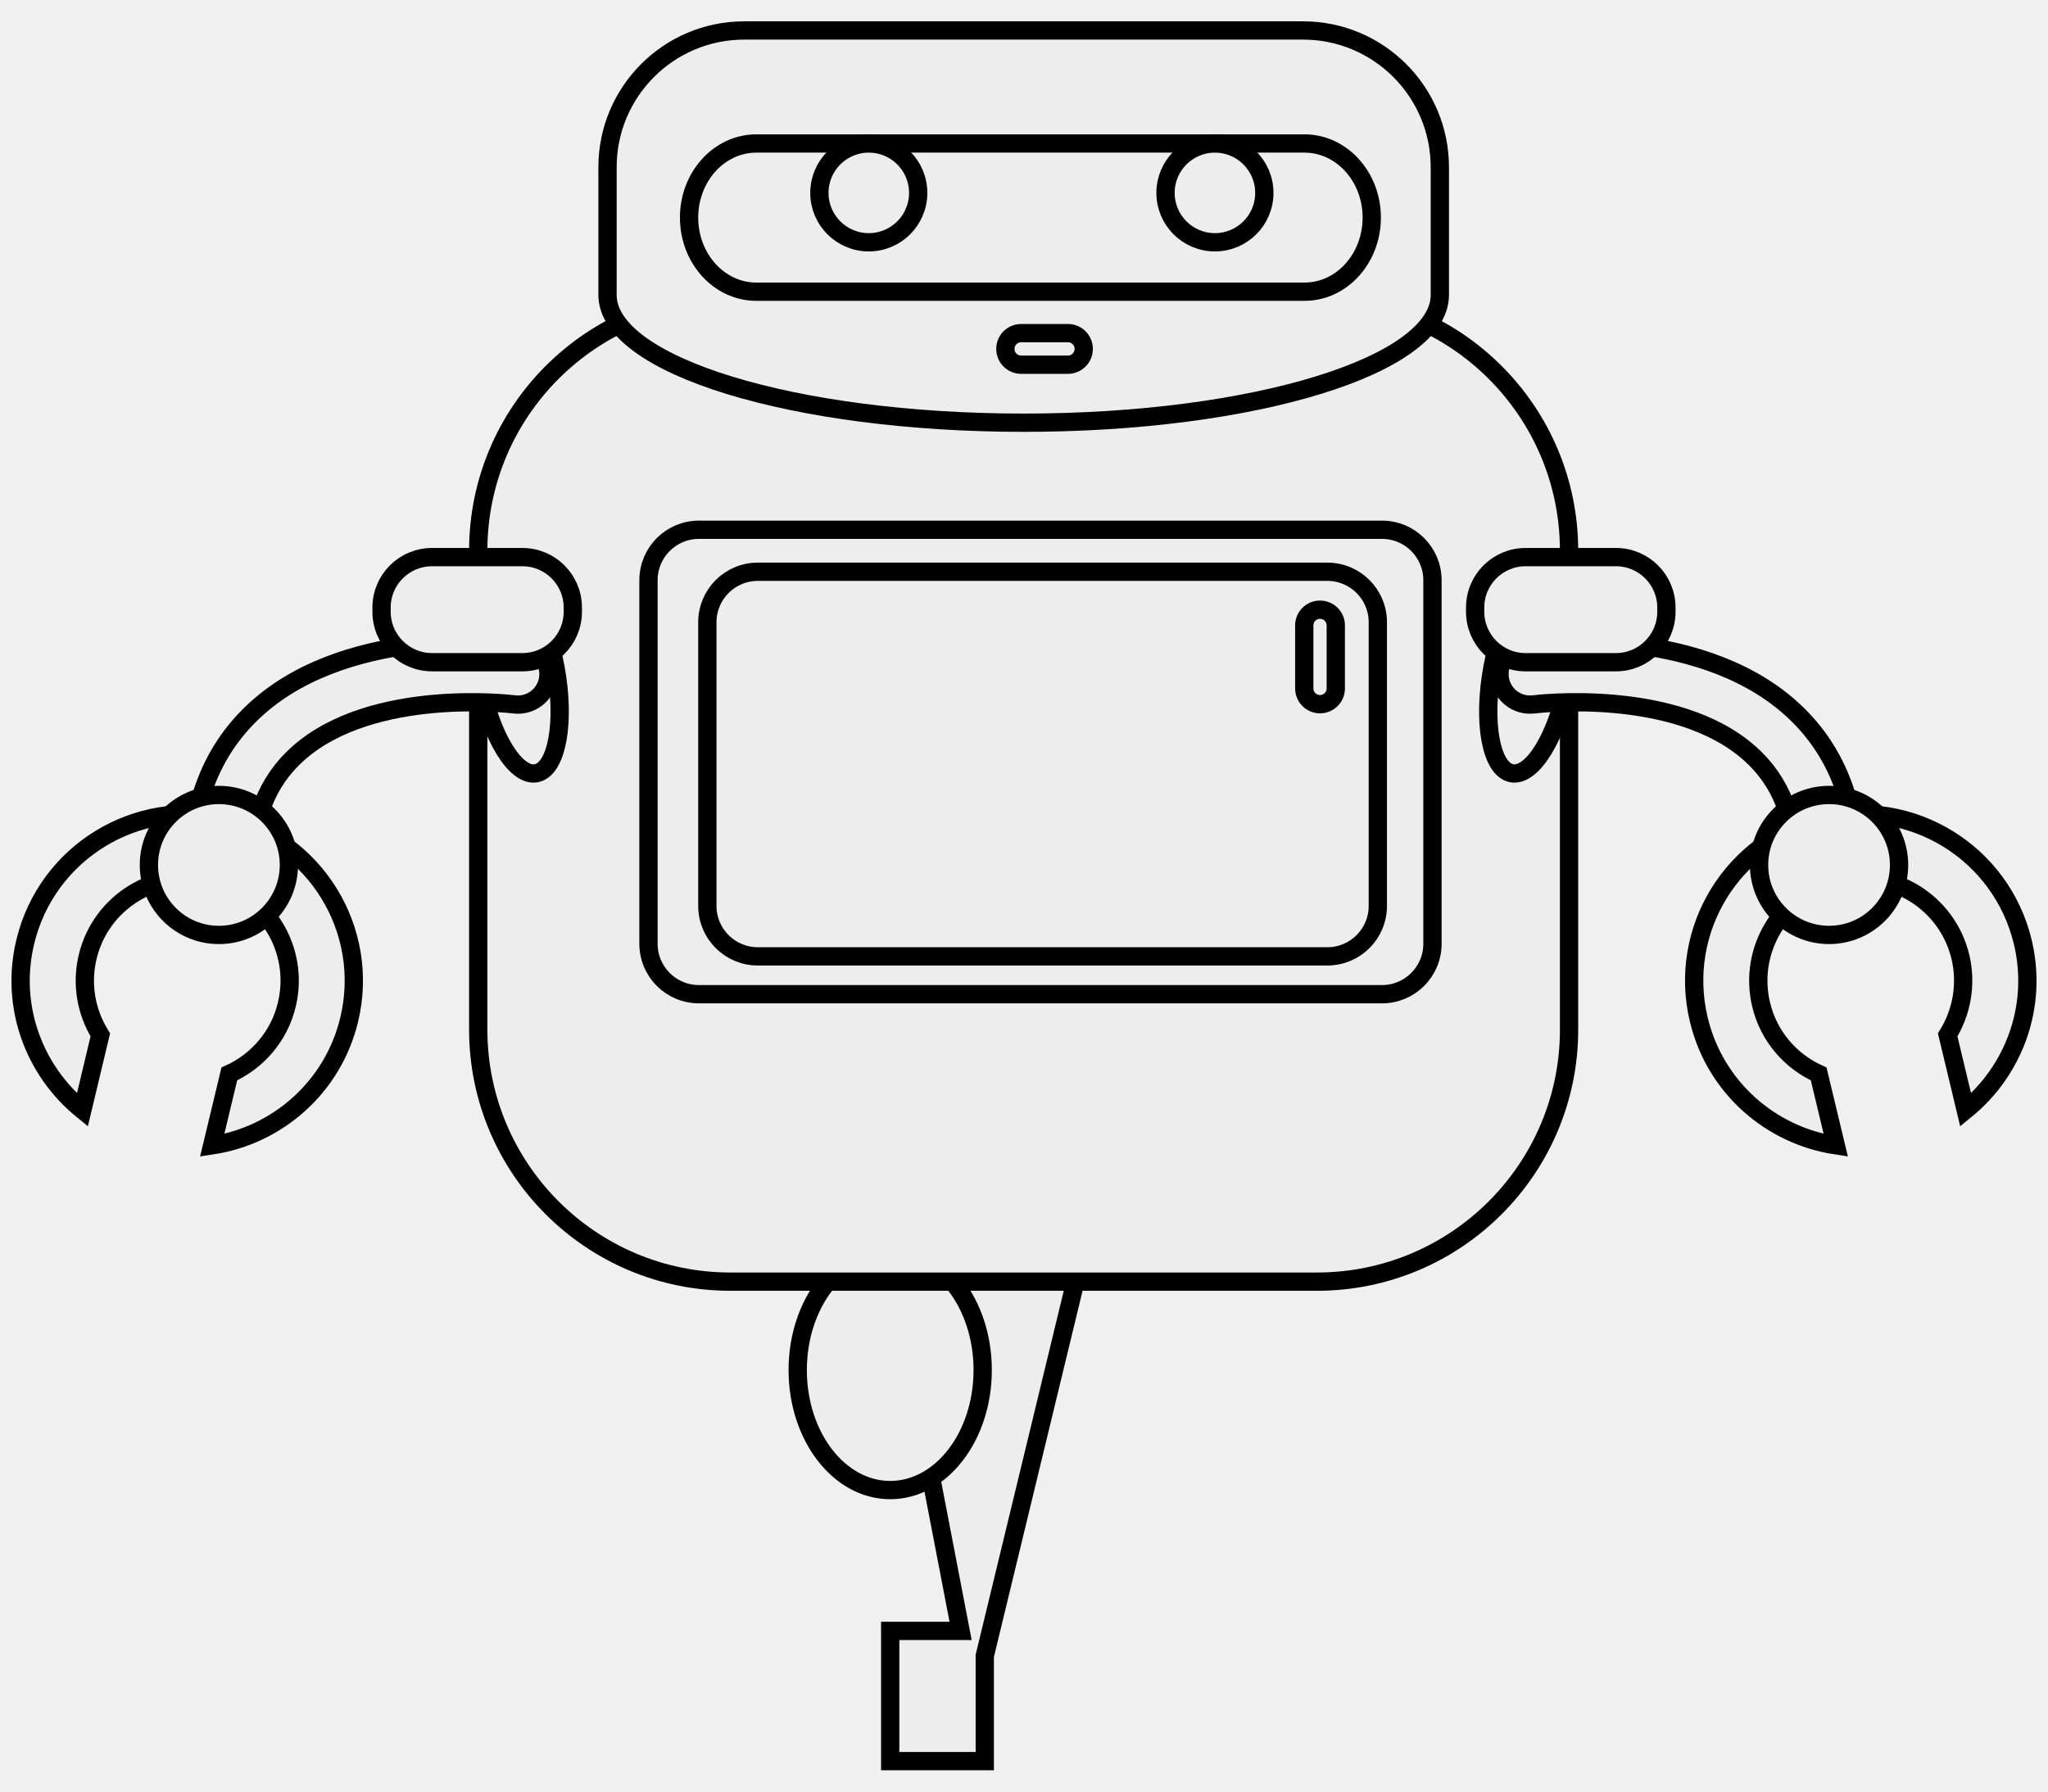
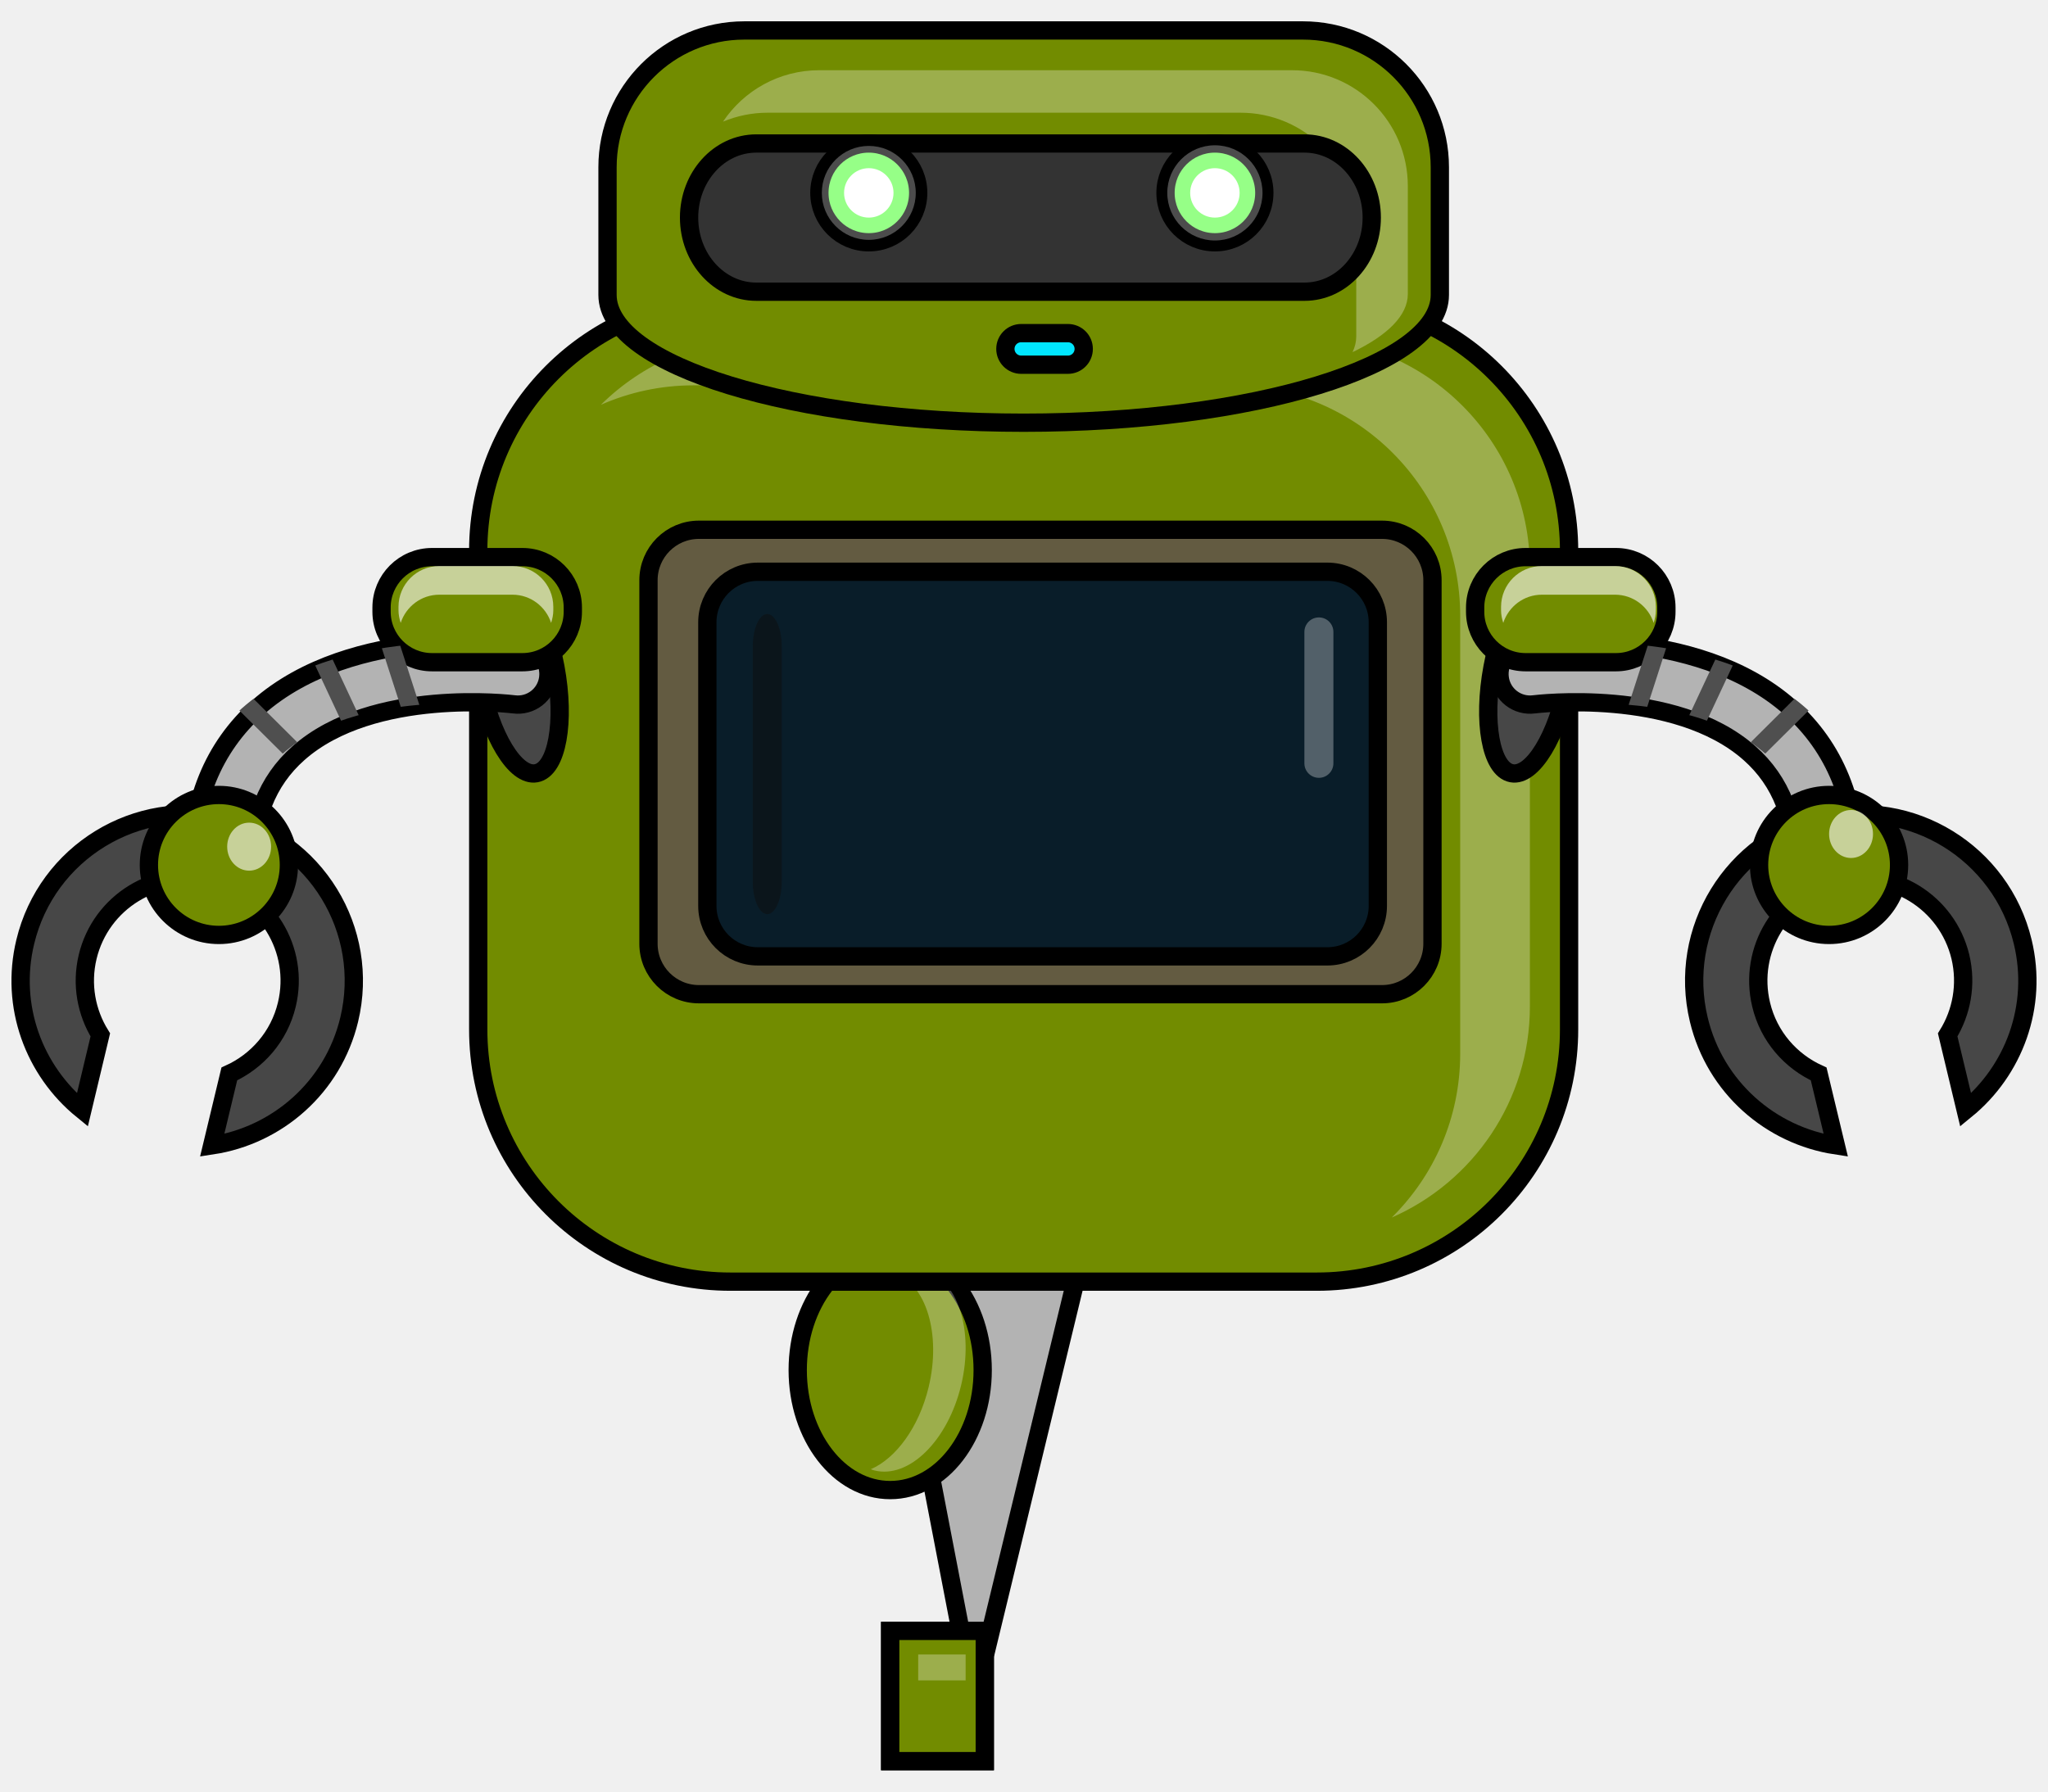
- <svg xmlns="http://www.w3.org/2000/svg" version="1.1" id="robot4_x5F_front" x="0px" y="0px" width="112px" height="98px" viewBox="0 0 112 98" enable-background="new 0 0 112 98" xml:space="preserve">
+ <svg xmlns="http://www.w3.org/2000/svg" xmlns:xlink="http://www.w3.org/1999/xlink" version="1.1" id="robot4_x5F_front" x="0px" y="0px" width="112px" height="98px" viewBox="0 0 112 98" enable-background="new 0 0 112 98" xml:space="preserve">
  <g>
-     <polygon fill="#EDEDED" stroke="#000000" stroke-miterlimit="10" points="59.027,69.209 48.683,69.209 52.533,89.209    48.683,89.209 48.683,96.334 53.855,96.334 53.855,90.574  " />
-     <ellipse fill="#EDEDED" stroke="#000000" stroke-miterlimit="10" cx="48.683" cy="74.943" rx="5.058" ry="6.564" />
-     <path fill="#EDEDED" stroke="#000000" stroke-miterlimit="10" d="M85.809,56.311c0,7.619-6.174,13.795-13.793,13.795H39.946   c-7.617,0-13.793-6.176-13.793-13.795V30.124c0-7.615,6.176-13.793,13.793-13.793h32.069c7.619,0,13.793,6.178,13.793,13.793   V56.311z" />
-     <path fill="#EDEDED" stroke="#000000" stroke-miterlimit="10" d="M78.338,51.623c0,1.523-1.234,2.76-2.758,2.76H38.223   c-1.523,0-2.759-1.234-2.759-2.76V31.737c0-1.521,1.232-2.759,2.759-2.759H75.58c1.52,0,2.758,1.233,2.758,2.759V51.623z" />
-     <path fill="#EDEDED" stroke="#000000" stroke-miterlimit="10" d="M75.35,49.555c0,1.521-1.234,2.758-2.758,2.758h-31.15   c-1.521,0-2.759-1.232-2.759-2.758v-15.52c0-1.521,1.235-2.76,2.759-2.76h31.15c1.52,0,2.758,1.235,2.758,2.76V49.555z" />
-     <path fill="#EDEDED" stroke="#000000" stroke-miterlimit="10" d="M73.051,37.657c0,0.479-0.387,0.862-0.863,0.862l0,0   c-0.475,0-0.861-0.386-0.861-0.862V34.21c0-0.477,0.389-0.86,0.861-0.86l0,0c0.48,0,0.863,0.387,0.863,0.86V37.657z" />
-     <path fill="#EDEDED" stroke="#000000" stroke-miterlimit="10" d="M71.258,1.666H40.705c-4.135,0-7.481,3.352-7.481,7.481v6.988   c0,3.858,10.188,6.987,22.758,6.987c12.569,0,22.759-3.129,22.759-6.987V9.147C78.74,5.016,75.391,1.666,71.258,1.666z" />
-     <path fill="#EDEDED" stroke="#000000" stroke-miterlimit="10" d="M75.018,11.902c0,2.238-1.646,4.054-3.676,4.054H41.36   c-2.028,0-3.676-1.813-3.676-4.054l0,0c0-2.237,1.646-4.053,3.676-4.053h29.981C73.371,7.85,75.018,9.664,75.018,11.902   L75.018,11.902z" />
-     <circle fill="#EDEDED" stroke="#000000" stroke-miterlimit="10" cx="47.512" cy="10.551" r="2.702" />
-     <circle fill="#EDEDED" stroke="#000000" stroke-miterlimit="10" cx="66.441" cy="10.551" r="2.702" />
+     <polygon fill="#B3B3B3" stroke="#000000" stroke-miterlimit="10" points="59.027,69.209 48.683,69.209 52.533,89.209    48.683,89.209 48.683,96.334 53.855,96.334 53.855,90.574  " />
+     <ellipse fill="#728C00" stroke="#000000" stroke-miterlimit="10" cx="48.683" cy="74.943" rx="5.058" ry="6.564" />
+     <path opacity="0.3" fill="#FFFFFF" enable-background="new    " d="M52.561,75.775c0.729-3.033-0.207-5.866-2.092-6.325   c-0.518-0.126-1.053-0.056-1.57,0.169c1.744,0.611,2.588,3.337,1.886,6.257c-0.531,2.202-1.792,3.898-3.164,4.491   c0.068,0.024,0.135,0.052,0.205,0.068C49.711,80.896,51.83,78.811,52.561,75.775z" />
+     <path fill="#728C00" stroke="#000000" stroke-miterlimit="10" d="M85.809,56.311c0,7.619-6.174,13.795-13.793,13.795h-32.07   c-7.617,0-13.793-6.176-13.793-13.795V30.124c0-7.615,6.176-13.793,13.793-13.793h32.07c7.618,0,13.793,6.178,13.793,13.793V56.311   L85.809,56.311z" />
+     <path opacity="0.3" fill="#FFFFFF" enable-background="new    " d="M71.055,18.493H41.73c-3.458,0-6.588,1.394-8.867,3.648   c1.549-0.68,3.258-1.063,5.057-1.063h29.324c6.966,0,12.611,5.649,12.611,12.612v23.944c0,3.508-1.433,6.68-3.744,8.965   c4.446-1.95,7.555-6.385,7.555-11.551V31.104C83.666,24.142,78.02,18.493,71.055,18.493z" />
+     <path fill="#635B41" stroke="#000000" stroke-miterlimit="10" d="M78.338,51.623c0,1.523-1.234,2.76-2.758,2.76H38.223   c-1.523,0-2.759-1.234-2.759-2.76V31.737c0-1.521,1.232-2.759,2.759-2.759H75.58c1.52,0,2.758,1.233,2.758,2.759V51.623   L78.338,51.623z" />
+     <path fill="#091D29" stroke="#000000" stroke-miterlimit="10" d="M75.35,49.555c0,1.521-1.233,2.758-2.758,2.758h-31.15   c-1.521,0-2.759-1.231-2.759-2.758v-15.52c0-1.521,1.235-2.76,2.759-2.76h31.15c1.52,0,2.758,1.235,2.758,2.76V49.555z" />
+     <path fill="#728C00" stroke="#000000" stroke-miterlimit="10" d="M71.258,1.666H40.705c-4.135,0-7.481,3.352-7.481,7.481v6.988   c0,3.858,10.188,6.987,22.758,6.987c12.569,0,22.759-3.129,22.759-6.987V9.147C78.74,5.016,75.391,1.666,71.258,1.666z" />
+     <path opacity="0.3" fill="#FFFFFF" enable-background="new    " d="M70.657,3.841H44.803c-2.197,0-4.129,1.118-5.264,2.814   c0.752-0.314,1.577-0.49,2.444-0.49h25.854c3.497,0,6.332,2.835,6.333,6.331v5.913c0,0.29-0.071,0.574-0.203,0.854   c1.911-0.918,3.023-2.008,3.023-3.178v-5.913C76.989,6.677,74.154,3.841,70.657,3.841z" />
+     <path fill="#333333" stroke="#000000" stroke-miterlimit="10" d="M75.018,11.902c0,2.238-1.646,4.054-3.676,4.054H41.36   c-2.028,0-3.676-1.813-3.676-4.054l0,0c0-2.237,1.646-4.053,3.676-4.053h29.981C73.371,7.85,75.018,9.664,75.018,11.902   L75.018,11.902z" />
+     <circle fill="#69FF54" stroke="#000000" stroke-miterlimit="10" cx="47.512" cy="10.551" r="2.702" />
+     <circle fill="#69FF54" stroke="#000000" stroke-miterlimit="10" cx="66.441" cy="10.551" r="2.702" />
    <g>
-       <path fill="#EDEDED" stroke="#000000" stroke-miterlimit="10" d="M30.374,36.489c0.557,2.998,0.088,5.596-1.05,5.807    c-1.134,0.214-2.505-2.044-3.063-5.038c-0.557-2.997-0.088-5.598,1.046-5.81C28.446,31.236,29.817,33.493,30.374,36.489z" />
+       <path fill="#474747" stroke="#000000" stroke-miterlimit="10" d="M30.374,36.489c0.557,2.998,0.088,5.596-1.05,5.807    c-1.134,0.214-2.505-2.044-3.063-5.038c-0.557-2.997-0.088-5.598,1.046-5.81C28.446,31.236,29.817,33.493,30.374,36.489z" />
      <g>
-         <path fill="#EDEDED" stroke="#000000" stroke-miterlimit="10" d="M11.121,49.007c0.282,0.215,0.639,0.337,1.02,0.331     c0.924-0.009,1.664-0.763,1.655-1.688c-0.025-2.813,0.798-4.921,2.518-6.445c4.082-3.624,11.72-2.686,11.793-2.677     c0.918,0.119,1.756-0.526,1.873-1.442c0.119-0.913-0.524-1.754-1.44-1.869c-0.375-0.051-9.234-1.134-14.442,3.487     c-2.45,2.176-3.676,5.196-3.644,8.979C10.455,48.226,10.718,48.704,11.121,49.007z" />
+         <path fill="#B3B3B3" stroke="#000000" stroke-miterlimit="10" d="M11.121,49.007c0.282,0.215,0.639,0.337,1.02,0.331     c0.924-0.009,1.664-0.763,1.655-1.688c-0.025-2.813,0.798-4.921,2.518-6.445c4.082-3.624,11.72-2.686,11.793-2.677     c0.918,0.119,1.756-0.526,1.873-1.442c0.119-0.913-0.524-1.754-1.44-1.869c-0.375-0.051-9.234-1.134-14.442,3.487     c-2.45,2.176-3.676,5.196-3.644,8.979C10.455,48.226,10.718,48.704,11.121,49.007z" />
      </g>
-       <path fill="#EDEDED" stroke="#000000" stroke-miterlimit="10" d="M11.603,62.65l0.938-3.906c1.521-0.688,2.727-2.043,3.145-3.793    c0.723-3.008-1.131-6.031-4.139-6.754c-3.012-0.722-6.031,1.134-6.753,4.141c-0.363,1.521-0.069,3.041,0.692,4.27l-0.981,4.107    c-2.638-2.145-3.973-5.672-3.124-9.193c1.173-4.895,6.093-7.907,10.98-6.735c4.896,1.174,7.909,6.095,6.736,10.985    C18.205,59.484,15.159,62.109,11.603,62.65z" />
-       <circle fill="#EDEDED" stroke="#000000" stroke-miterlimit="10" cx="11.971" cy="47.313" r="3.828" />
+       <path fill="#474747" stroke="#000000" stroke-miterlimit="10" d="M11.603,62.65l0.938-3.906c1.521-0.688,2.727-2.043,3.145-3.793    c0.723-3.008-1.131-6.031-4.139-6.754c-3.012-0.722-6.031,1.134-6.753,4.141c-0.363,1.521-0.069,3.041,0.692,4.27l-0.981,4.107    c-2.638-2.145-3.973-5.672-3.124-9.193c1.173-4.895,6.093-7.906,10.98-6.734c4.896,1.174,7.909,6.095,6.736,10.984    C18.205,59.484,15.159,62.109,11.603,62.65z" />
+       <circle fill="#728C00" stroke="#000000" stroke-miterlimit="10" cx="11.971" cy="47.313" r="3.828" />
    </g>
-     <path fill="#EDEDED" stroke="#000000" stroke-miterlimit="10" d="M31.326,33.462c0,1.522-1.232,2.761-2.759,2.761h-4.939   c-1.523,0-2.762-1.235-2.762-2.761v-0.229c0-1.522,1.235-2.759,2.762-2.759h4.939c1.523,0,2.759,1.233,2.759,2.759V33.462z" />
+     <path fill="#728C00" stroke="#000000" stroke-miterlimit="10" d="M31.326,33.462c0,1.522-1.232,2.761-2.759,2.761h-4.939   c-1.523,0-2.762-1.235-2.762-2.761v-0.229c0-1.522,1.235-2.759,2.762-2.759h4.939c1.523,0,2.759,1.233,2.759,2.759V33.462z" />
    <g>
-       <path fill="#EDEDED" stroke="#000000" stroke-miterlimit="10" d="M81.623,36.489c-0.559,2.998-0.09,5.596,1.047,5.807    c1.135,0.214,2.506-2.044,3.063-5.038c0.561-2.997,0.088-5.598-1.045-5.81C83.551,31.236,82.18,33.493,81.623,36.489z" />
+       <path fill="#474747" stroke="#000000" stroke-miterlimit="10" d="M81.623,36.489c-0.559,2.998-0.09,5.596,1.047,5.807    c1.135,0.214,2.506-2.044,3.063-5.038c0.562-2.997,0.088-5.598-1.045-5.81C83.551,31.236,82.18,33.493,81.623,36.489z" />
      <g>
-         <path fill="#EDEDED" stroke="#000000" stroke-miterlimit="10" d="M100.877,49.007c-0.283,0.215-0.639,0.337-1.02,0.331     c-0.924-0.009-1.664-0.763-1.656-1.688c0.027-2.813-0.797-4.921-2.516-6.445c-4.084-3.624-11.721-2.686-11.795-2.677     c-0.916,0.119-1.756-0.526-1.873-1.442c-0.119-0.913,0.527-1.754,1.443-1.869c0.375-0.051,9.232-1.134,14.439,3.487     c2.451,2.176,3.678,5.196,3.645,8.979C101.543,48.226,101.281,48.704,100.877,49.007z" />
+         <path fill="#B3B3B3" stroke="#000000" stroke-miterlimit="10" d="M100.877,49.007c-0.283,0.215-0.639,0.337-1.02,0.331     c-0.924-0.009-1.664-0.763-1.656-1.688c0.027-2.813-0.797-4.921-2.516-6.445c-4.084-3.624-11.722-2.686-11.795-2.677     c-0.916,0.119-1.757-0.526-1.873-1.442c-0.119-0.913,0.526-1.754,1.442-1.869c0.375-0.051,9.231-1.134,14.438,3.487     c2.451,2.176,3.679,5.196,3.646,8.979C101.543,48.226,101.281,48.704,100.877,49.007z" />
      </g>
-       <path fill="#EDEDED" stroke="#000000" stroke-miterlimit="10" d="M100.396,62.65l-0.938-3.906    c-1.523-0.688-2.729-2.043-3.146-3.793c-0.721-3.008,1.133-6.031,4.141-6.754c3.012-0.722,6.031,1.134,6.756,4.141    c0.359,1.521,0.066,3.041-0.695,4.27l0.984,4.107c2.635-2.145,3.969-5.672,3.121-9.193c-1.174-4.895-6.092-7.907-10.98-6.735    c-4.896,1.174-7.91,6.095-6.736,10.985C93.791,59.484,96.84,62.109,100.396,62.65z" />
-       <circle fill="#EDEDED" stroke="#000000" stroke-miterlimit="10" cx="100.027" cy="47.313" r="3.828" />
+       <path fill="#474747" stroke="#000000" stroke-miterlimit="10" d="M100.396,62.65l-0.938-3.906    c-1.522-0.688-2.729-2.043-3.146-3.793c-0.722-3.008,1.133-6.031,4.141-6.754c3.012-0.722,6.031,1.134,6.756,4.141    c0.359,1.521,0.066,3.041-0.695,4.27l0.984,4.107c2.635-2.145,3.969-5.672,3.121-9.193c-1.174-4.895-6.092-7.906-10.98-6.734    c-4.896,1.174-7.91,6.095-6.736,10.984C93.791,59.484,96.84,62.109,100.396,62.65z" />
+       <circle fill="#728C00" stroke="#000000" stroke-miterlimit="10" cx="100.027" cy="47.313" r="3.828" />
    </g>
-     <path fill="#EDEDED" stroke="#000000" stroke-miterlimit="10" d="M80.672,33.462c0,1.522,1.232,2.761,2.758,2.761h4.943   c1.52,0,2.758-1.235,2.758-2.761v-0.229c0-1.522-1.234-2.759-2.758-2.759H83.43c-1.523,0-2.758,1.233-2.758,2.759V33.462z" />
-     <path fill="#EDEDED" stroke="#000000" stroke-miterlimit="10" d="M59.266,19.085c0,0.479-0.387,0.865-0.865,0.865h-2.555   c-0.479,0-0.865-0.389-0.865-0.865l0,0c0-0.479,0.388-0.863,0.865-0.863H58.4C58.879,18.22,59.266,18.607,59.266,19.085   L59.266,19.085z" />
+     <path fill="#728C00" stroke="#000000" stroke-miterlimit="10" d="M80.672,33.462c0,1.522,1.232,2.761,2.758,2.761h4.943   c1.52,0,2.758-1.235,2.758-2.761v-0.229c0-1.522-1.234-2.759-2.758-2.759H83.43c-1.522,0-2.758,1.233-2.758,2.759V33.462z" />
+     <path opacity="0.6" fill="#FFFFFF" enable-background="new    " d="M88.323,30.962h-4.002c-1.232,0-2.232,0.998-2.232,2.232v0.186   c0,0.243,0.048,0.472,0.12,0.692c0.293-0.893,1.123-1.542,2.112-1.542h4.002c0.99,0,1.819,0.65,2.112,1.542   c0.071-0.219,0.12-0.449,0.12-0.692v-0.186C90.556,31.963,89.556,30.962,88.323,30.962z" />
+     <path opacity="0.6" fill="#FFFFFF" enable-background="new    " d="M28.027,30.962h-4.002c-1.232,0-2.232,0.998-2.232,2.232v0.186   c0,0.243,0.048,0.472,0.12,0.692c0.293-0.893,1.123-1.542,2.112-1.542h4.002c0.99,0,1.819,0.65,2.112,1.542   c0.071-0.219,0.12-0.449,0.12-0.692v-0.186C30.26,31.963,29.26,30.962,28.027,30.962z" />
+     <path fill="#00E6FF" stroke="#000000" stroke-miterlimit="10" d="M59.266,19.085c0,0.479-0.387,0.865-0.865,0.865h-2.554   c-0.479,0-0.865-0.389-0.865-0.865l0,0c0-0.479,0.388-0.863,0.865-0.863H58.4C58.879,18.22,59.266,18.607,59.266,19.085   L59.266,19.085z" />
  </g>
+   <path opacity="0.3" fill="#FFFFFF" enable-background="new    " d="M72.92,41.754c0,0.438-0.355,0.793-0.793,0.793l0,0  c-0.438,0-0.793-0.355-0.793-0.793v-7.188c0-0.438,0.355-0.793,0.793-0.793l0,0c0.438,0,0.793,0.354,0.793,0.793V41.754z" />
+   <g>
+     <g>
+       <defs>
+         <path id="SVGID_1_" d="M101.731,48.993c-0.284,0.211-0.636,0.334-1.018,0.331c-0.922-0.006-1.661-0.756-1.648-1.675     c0.023-2.799-0.797-4.896-2.512-6.414c-4.075-3.597-11.699-2.651-11.775-2.641c-0.914,0.119-1.75-0.526-1.869-1.437     c-0.115-0.908,0.53-1.744,1.443-1.863c0.373-0.047,9.222-1.138,14.415,3.447c2.445,2.161,3.671,5.167,3.633,8.925     C102.395,48.213,102.134,48.692,101.731,48.993z" />
+       </defs>
+       <clipPath id="SVGID_2_">
+         <use xlink:href="#SVGID_1_" overflow="visible" />
+       </clipPath>
+       <line clip-path="url(#SVGID_2_)" fill="none" stroke="#4F4F4F" stroke-miterlimit="10" x1="88.788" y1="41.049" x2="91.5" y2="32.639" />
+     </g>
+     <g>
+       <defs>
+         <path id="SVGID_3_" d="M101.731,48.993c-0.284,0.211-0.636,0.334-1.018,0.331c-0.922-0.006-1.661-0.756-1.648-1.675     c0.023-2.799-0.797-4.896-2.512-6.414c-4.075-3.597-11.699-2.651-11.775-2.641c-0.914,0.119-1.75-0.526-1.869-1.437     c-0.115-0.908,0.53-1.744,1.443-1.863c0.373-0.047,9.222-1.138,14.415,3.447c2.445,2.161,3.671,5.167,3.633,8.925     C102.395,48.213,102.134,48.692,101.731,48.993z" />
+       </defs>
+       <clipPath id="SVGID_4_">
+         <use xlink:href="#SVGID_3_" overflow="visible" />
+       </clipPath>
+       <line clip-path="url(#SVGID_4_)" fill="none" stroke="#4F4F4F" stroke-miterlimit="10" x1="91.588" y1="42.003" x2="95.365" y2="33.926" />
+     </g>
+     <g>
+       <defs>
+         <path id="SVGID_5_" d="M101.731,48.993c-0.284,0.211-0.636,0.334-1.018,0.331c-0.922-0.006-1.661-0.756-1.648-1.675     c0.023-2.799-0.797-4.896-2.512-6.414c-4.075-3.597-11.699-2.651-11.775-2.641c-0.914,0.119-1.75-0.526-1.869-1.437     c-0.115-0.908,0.53-1.744,1.443-1.863c0.373-0.047,9.222-1.138,14.415,3.447c2.445,2.161,3.671,5.167,3.633,8.925     C102.395,48.213,102.134,48.692,101.731,48.993z" />
+       </defs>
+       <clipPath id="SVGID_6_">
+         <use xlink:href="#SVGID_5_" overflow="visible" />
+       </clipPath>
+       <line clip-path="url(#SVGID_6_)" fill="none" stroke="#4F4F4F" stroke-miterlimit="10" x1="94.32" y1="42.721" x2="100.032" y2="37.044" />
+     </g>
+   </g>
+   <g>
+     <g>
+       <defs>
+         <path id="SVGID_7_" d="M9.599,47.667c-0.038-3.757,1.188-6.764,3.633-8.925c5.193-4.585,14.042-3.495,14.415-3.447     c0.913,0.119,1.559,0.955,1.443,1.863c-0.119,0.911-0.955,1.555-1.869,1.437c-0.076-0.011-7.7-0.956-11.775,2.641     c-1.715,1.519-2.535,3.615-2.512,6.414c0.013,0.919-0.727,1.669-1.648,1.675c-0.382,0.003-0.733-0.12-1.018-0.331     C9.865,48.692,9.604,48.213,9.599,47.667z" />
+       </defs>
+       <clipPath id="SVGID_8_">
+         <use xlink:href="#SVGID_7_" overflow="visible" />
+       </clipPath>
+       <line clip-path="url(#SVGID_8_)" fill="none" stroke="#4F4F4F" stroke-miterlimit="10" x1="20.499" y1="32.639" x2="23.211" y2="41.049" />
+     </g>
+     <g>
+       <defs>
+         <path id="SVGID_9_" d="M9.599,47.667c-0.038-3.757,1.188-6.764,3.633-8.925c5.193-4.585,14.042-3.495,14.415-3.447     c0.913,0.119,1.559,0.955,1.443,1.863c-0.119,0.911-0.955,1.555-1.869,1.437c-0.076-0.011-7.7-0.956-11.775,2.641     c-1.715,1.519-2.535,3.615-2.512,6.414c0.013,0.919-0.727,1.669-1.648,1.675c-0.382,0.003-0.733-0.12-1.018-0.331     C9.865,48.692,9.604,48.213,9.599,47.667z" />
+       </defs>
+       <clipPath id="SVGID_10_">
+         <use xlink:href="#SVGID_9_" overflow="visible" />
+       </clipPath>
+       <line clip-path="url(#SVGID_10_)" fill="none" stroke="#4F4F4F" stroke-miterlimit="10" x1="16.634" y1="33.926" x2="20.411" y2="42.003" />
+     </g>
+     <g>
+       <defs>
+         <path id="SVGID_11_" d="M9.599,47.667c-0.038-3.757,1.188-6.764,3.633-8.925c5.193-4.585,14.042-3.495,14.415-3.447     c0.913,0.119,1.559,0.955,1.443,1.863c-0.119,0.911-0.955,1.555-1.869,1.437c-0.076-0.011-7.7-0.956-11.775,2.641     c-1.715,1.519-2.535,3.615-2.512,6.414c0.013,0.919-0.727,1.669-1.648,1.675c-0.382,0.003-0.733-0.12-1.018-0.331     C9.865,48.692,9.604,48.213,9.599,47.667z" />
+       </defs>
+       <clipPath id="SVGID_12_">
+         <use xlink:href="#SVGID_11_" overflow="visible" />
+       </clipPath>
+       <line clip-path="url(#SVGID_12_)" fill="none" stroke="#4F4F4F" stroke-miterlimit="10" x1="11.967" y1="37.044" x2="17.679" y2="42.721" />
+     </g>
+   </g>
+   <ellipse opacity="0.6" fill="#FFFFFF" enable-background="new    " cx="101.229" cy="45.619" rx="1.201" ry="1.313" />
+   <ellipse opacity="0.6" fill="#FFFFFF" enable-background="new    " cx="13.625" cy="46.312" rx="1.201" ry="1.313" />
+   <rect x="48.683" y="89.209" fill="#728C00" stroke="#000000" stroke-miterlimit="10" width="5.172" height="7.125" />
+   <path opacity="0.5" fill="#0D0D0D" enable-background="new    " d="M42.753,48.226c0,0.98-0.355,1.778-0.793,1.778l0,0  c-0.438,0-0.793-0.797-0.793-1.778V35.361c0-0.982,0.355-1.777,0.793-1.777l0,0c0.438,0,0.793,0.795,0.793,1.777V48.226z" />
+   <rect x="50.214" y="90.5" opacity="0.3" fill="#FFFFFF" enable-background="new    " width="2.594" height="1.417" />
+   <circle fill="#FFFFFF" cx="66.44" cy="10.551" r="1.352" />
+   <circle fill="#FFFFFF" cx="47.512" cy="10.551" r="1.352" />
+   <circle opacity="0.3" fill="#FFFFFF" cx="66.44" cy="10.551" r="2.604" />
+   <circle opacity="0.3" fill="#FFFFFF" cx="47.512" cy="10.551" r="2.569" />
</svg>
